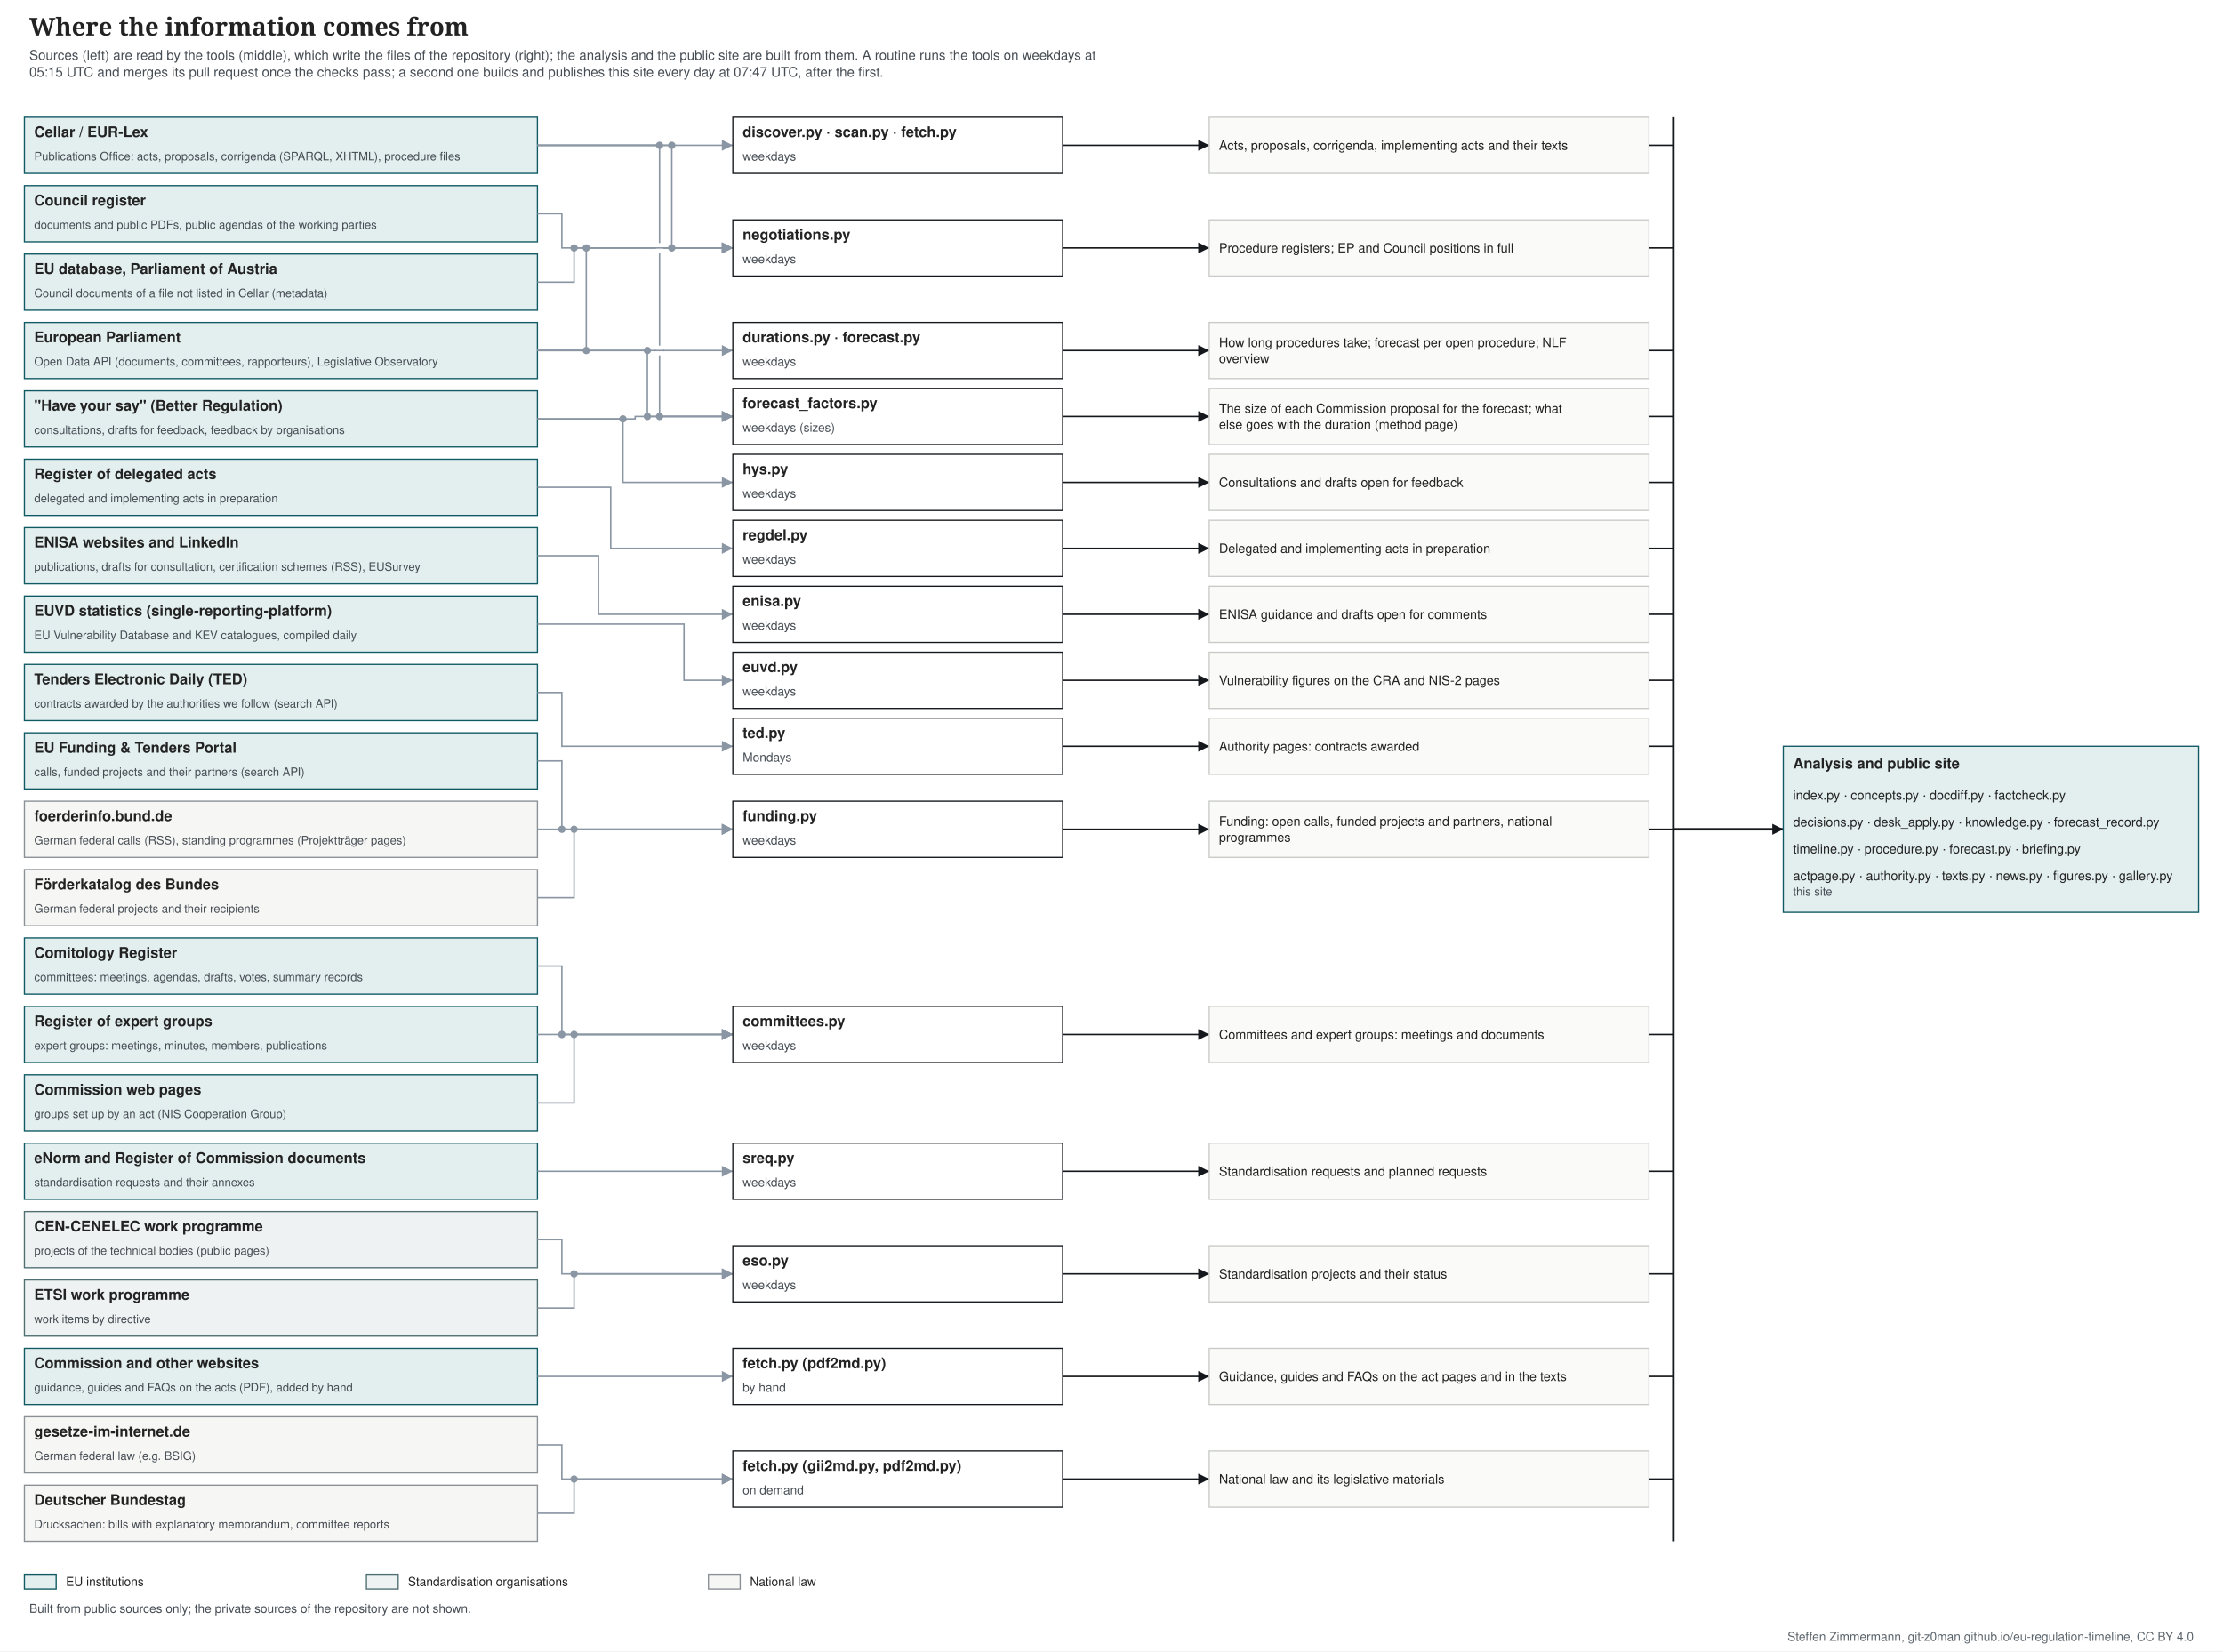
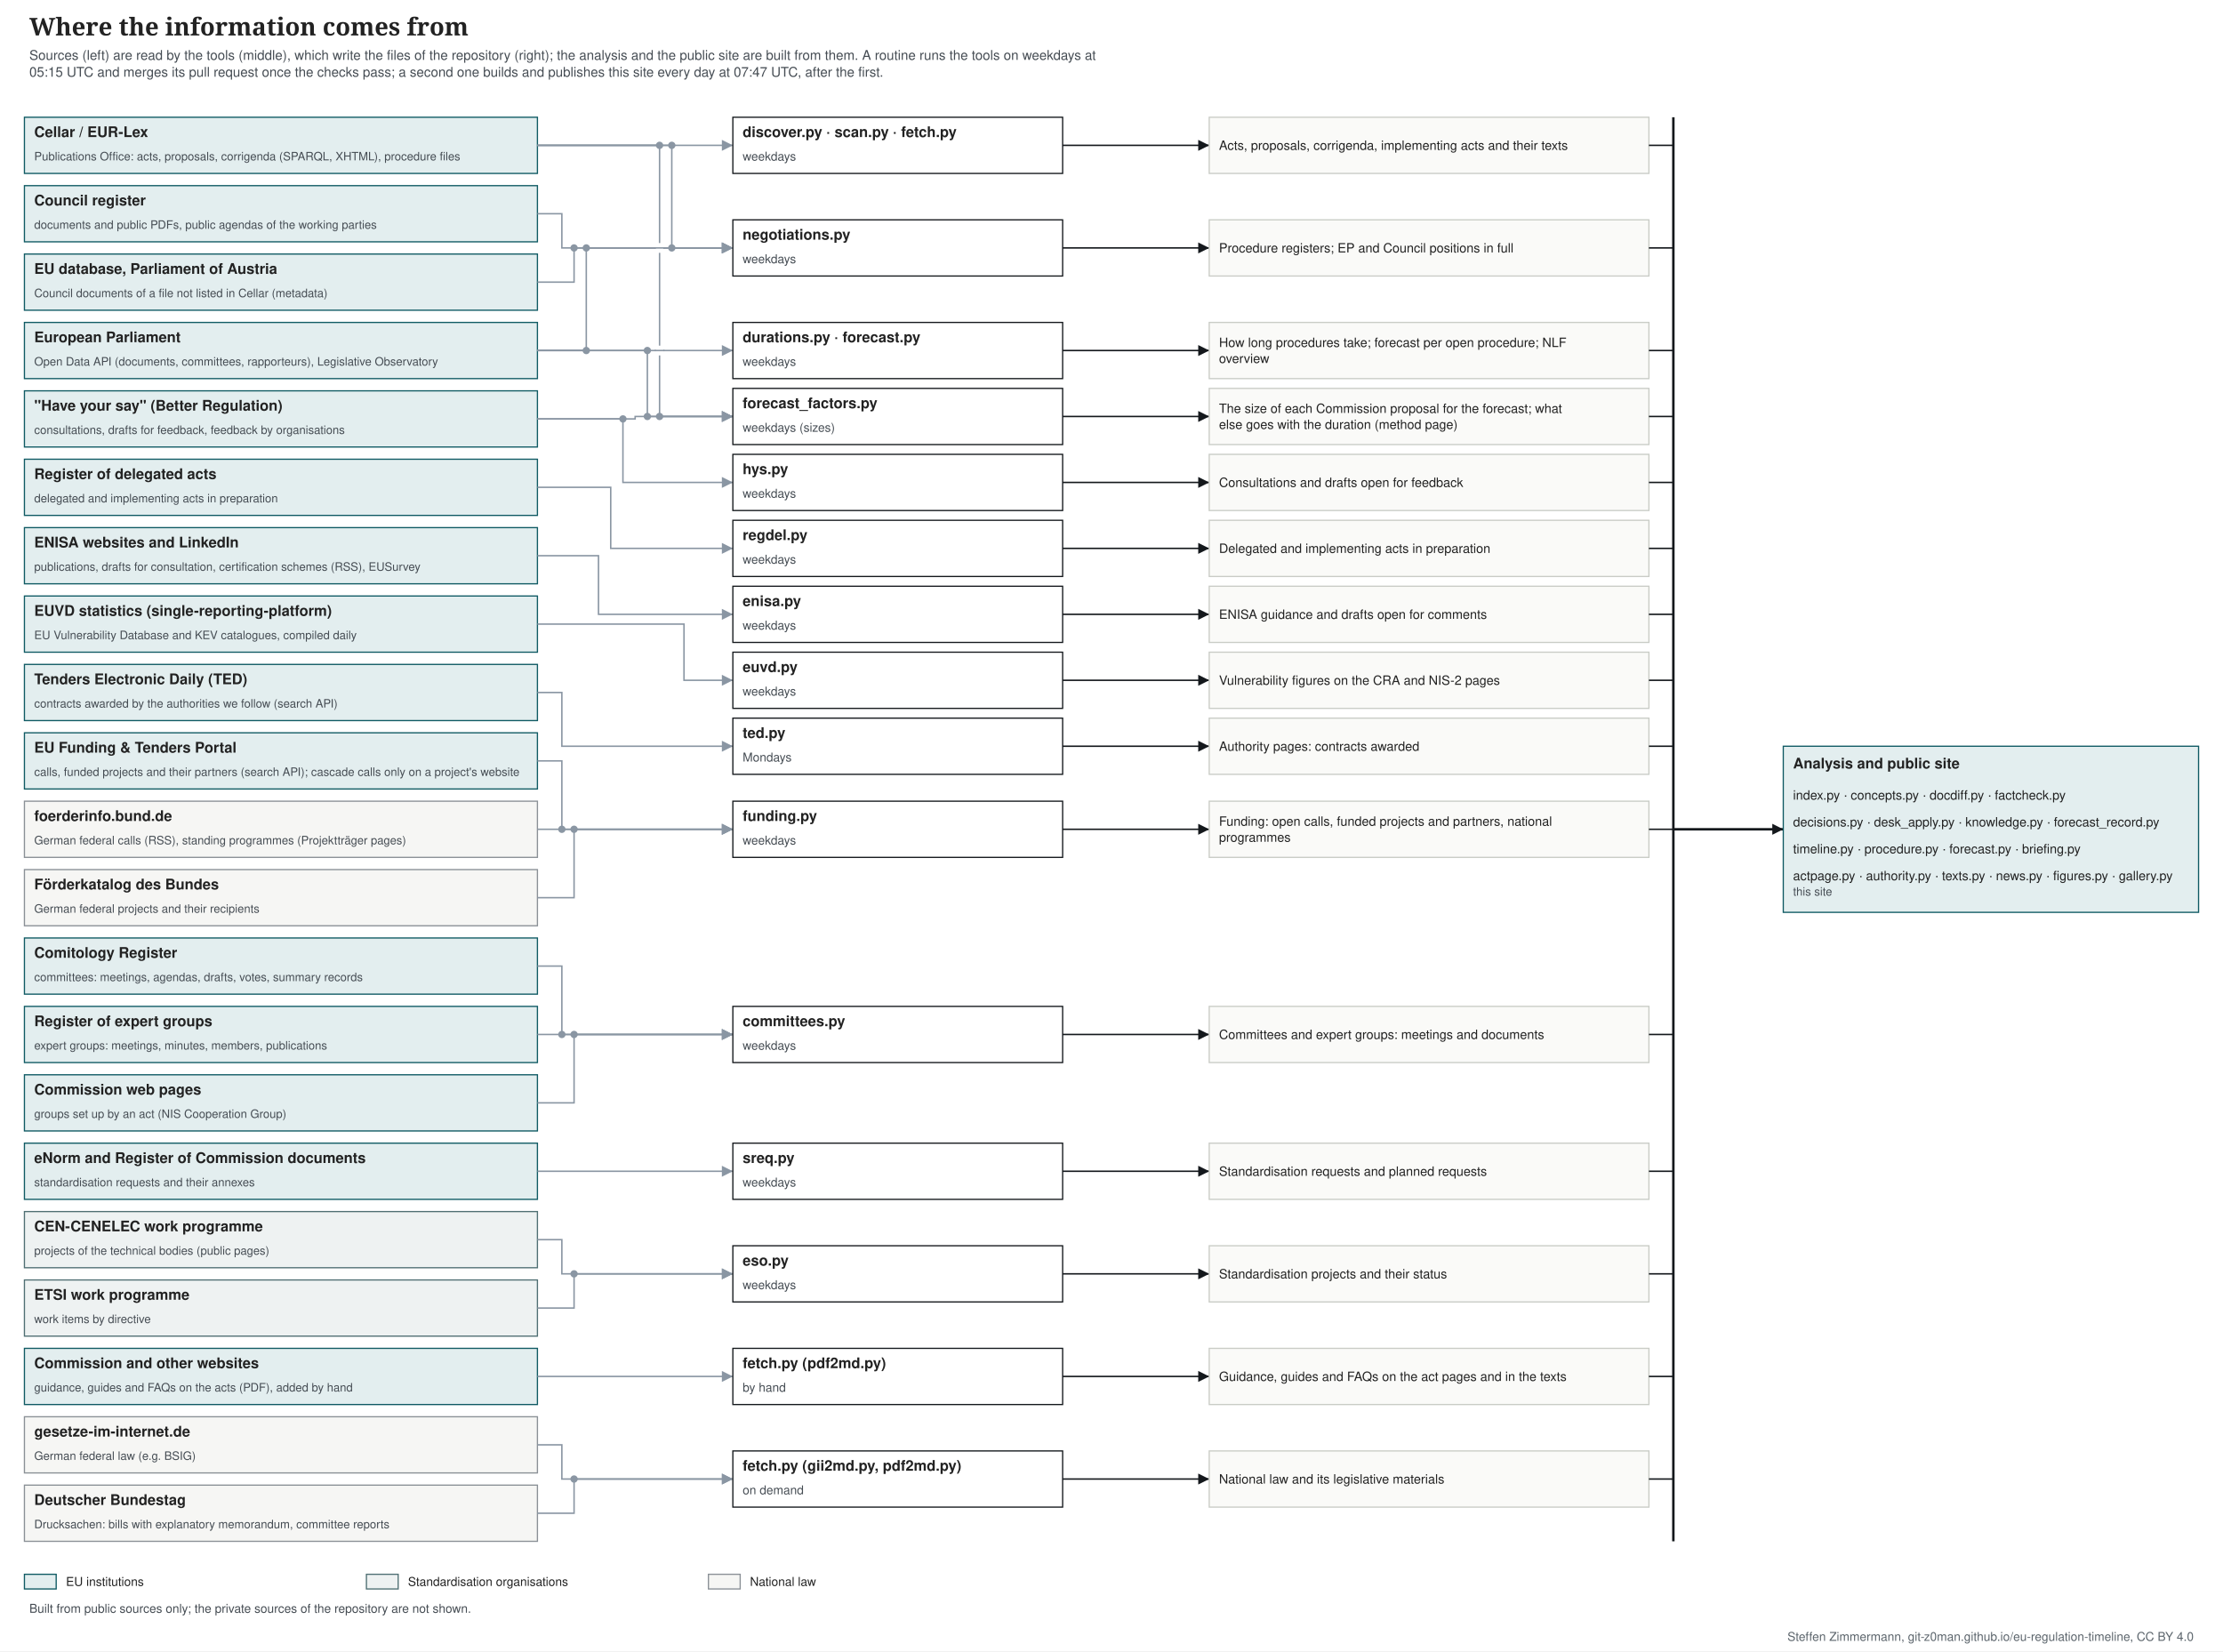
<svg xmlns="http://www.w3.org/2000/svg" width="1820" height="1352" viewBox="0 0 1820 1352" font-family="&quot;Source Sans 3&quot;, Helvetica, Arial, sans-serif">
  <rect width="1820" height="1352" fill="#ffffff" />
  <text font-size="20" fill="#222222" text-anchor="start" font-family="&quot;Source Serif 4&quot;, Georgia, serif" font-weight="600">
    <tspan x="24.0" y="29.0">Where the information comes from</tspan>
  </text>
  <text font-size="11" fill="#454c53" text-anchor="start">
    <tspan x="24.0" y="49.0">Sources (left) are read by the tools (middle), which write the files of the repository (right); the analysis and the public site are built from them. A routine runs the tools on weekdays at</tspan>
    <tspan x="24.0" y="62.8">05:15 UTC and merges its pull request once the checks pass; a second one builds and publishes this site every day at 07:47 UTC, after the first.</tspan>
  </text>
  <rect x="20.0" y="96.0" width="420.0" height="46.0" fill="#e3eeef" stroke="#0f5a63" />
  <text font-size="12" fill="#222222" text-anchor="start" font-weight="bold">
    <tspan x="28.0" y="112.2">Cellar / EUR-Lex</tspan>
  </text>
  <text font-size="9.5" fill="#454c53" text-anchor="start">
    <tspan x="28.0" y="131.3">Publications Office: acts, proposals, corrigenda (SPARQL, XHTML), procedure files</tspan>
  </text>
  <rect x="20.0" y="152.0" width="420.0" height="46.0" fill="#e3eeef" stroke="#0f5a63" />
  <text font-size="12" fill="#222222" text-anchor="start" font-weight="bold">
    <tspan x="28.0" y="168.2">Council register</tspan>
  </text>
  <text font-size="9.5" fill="#454c53" text-anchor="start">
    <tspan x="28.0" y="187.3">documents and public PDFs, public agendas of the working parties</tspan>
  </text>
  <rect x="20.0" y="208.0" width="420.0" height="46.0" fill="#e3eeef" stroke="#0f5a63" />
  <text font-size="12" fill="#222222" text-anchor="start" font-weight="bold">
    <tspan x="28.0" y="224.2">EU database, Parliament of Austria</tspan>
  </text>
  <text font-size="9.5" fill="#454c53" text-anchor="start">
    <tspan x="28.0" y="243.3">Council documents of a file not listed in Cellar (metadata)</tspan>
  </text>
  <rect x="20.0" y="264.0" width="420.0" height="46.0" fill="#e3eeef" stroke="#0f5a63" />
  <text font-size="12" fill="#222222" text-anchor="start" font-weight="bold">
    <tspan x="28.0" y="280.2">European Parliament</tspan>
  </text>
  <text font-size="9.5" fill="#454c53" text-anchor="start">
    <tspan x="28.0" y="299.3">Open Data API (documents, committees, rapporteurs), Legislative Observatory</tspan>
  </text>
  <rect x="20.0" y="320.0" width="420.0" height="46.0" fill="#e3eeef" stroke="#0f5a63" />
  <text font-size="12" fill="#222222" text-anchor="start" font-weight="bold">
    <tspan x="28.0" y="336.2">"Have your say" (Better Regulation)</tspan>
  </text>
  <text font-size="9.5" fill="#454c53" text-anchor="start">
    <tspan x="28.0" y="355.3">consultations, drafts for feedback, feedback by organisations</tspan>
  </text>
  <rect x="20.0" y="376.0" width="420.0" height="46.0" fill="#e3eeef" stroke="#0f5a63" />
  <text font-size="12" fill="#222222" text-anchor="start" font-weight="bold">
    <tspan x="28.0" y="392.2">Register of delegated acts</tspan>
  </text>
  <text font-size="9.5" fill="#454c53" text-anchor="start">
    <tspan x="28.0" y="411.3">delegated and implementing acts in preparation</tspan>
  </text>
  <rect x="20.0" y="432.0" width="420.0" height="46.0" fill="#e3eeef" stroke="#0f5a63" />
  <text font-size="12" fill="#222222" text-anchor="start" font-weight="bold">
    <tspan x="28.0" y="448.2">ENISA websites and LinkedIn</tspan>
  </text>
  <text font-size="9.5" fill="#454c53" text-anchor="start">
    <tspan x="28.0" y="467.3">publications, drafts for consultation, certification schemes (RSS), EUSurvey</tspan>
  </text>
  <rect x="20.0" y="488.0" width="420.0" height="46.0" fill="#e3eeef" stroke="#0f5a63" />
  <text font-size="12" fill="#222222" text-anchor="start" font-weight="bold">
    <tspan x="28.0" y="504.2">EUVD statistics (single-reporting-platform)</tspan>
  </text>
  <text font-size="9.5" fill="#454c53" text-anchor="start">
    <tspan x="28.0" y="523.3">EU Vulnerability Database and KEV catalogues, compiled daily</tspan>
  </text>
  <rect x="20.0" y="544.0" width="420.0" height="46.0" fill="#e3eeef" stroke="#0f5a63" />
  <text font-size="12" fill="#222222" text-anchor="start" font-weight="bold">
    <tspan x="28.0" y="560.2">Tenders Electronic Daily (TED)</tspan>
  </text>
  <text font-size="9.5" fill="#454c53" text-anchor="start">
    <tspan x="28.0" y="579.3">contracts awarded by the authorities we follow (search API)</tspan>
  </text>
  <rect x="20.0" y="600.0" width="420.0" height="46.0" fill="#e3eeef" stroke="#0f5a63" />
  <text font-size="12" fill="#222222" text-anchor="start" font-weight="bold">
    <tspan x="28.0" y="616.2">EU Funding &amp; Tenders Portal</tspan>
  </text>
  <text font-size="9.5" fill="#454c53" text-anchor="start">
-     <tspan x="28.0" y="635.3">calls, funded projects and their partners (search API)</tspan>
+     <tspan x="28.0" y="635.3">calls, funded projects and their partners (search API); cascade calls only on a project's website</tspan>
  </text>
  <rect x="20.0" y="656.0" width="420.0" height="46.0" fill="#f6f6f4" stroke="#8a9096" />
  <text font-size="12" fill="#222222" text-anchor="start" font-weight="bold">
    <tspan x="28.0" y="672.2">foerderinfo.bund.de</tspan>
  </text>
  <text font-size="9.5" fill="#454c53" text-anchor="start">
    <tspan x="28.0" y="691.3">German federal calls (RSS), standing programmes (Projektträger pages)</tspan>
  </text>
  <rect x="20.0" y="712.0" width="420.0" height="46.0" fill="#f6f6f4" stroke="#8a9096" />
  <text font-size="12" fill="#222222" text-anchor="start" font-weight="bold">
    <tspan x="28.0" y="728.2">Förderkatalog des Bundes</tspan>
  </text>
  <text font-size="9.5" fill="#454c53" text-anchor="start">
    <tspan x="28.0" y="747.3">German federal projects and their recipients</tspan>
  </text>
  <rect x="20.0" y="768.0" width="420.0" height="46.0" fill="#e3eeef" stroke="#0f5a63" />
  <text font-size="12" fill="#222222" text-anchor="start" font-weight="bold">
    <tspan x="28.0" y="784.2">Comitology Register</tspan>
  </text>
  <text font-size="9.5" fill="#454c53" text-anchor="start">
    <tspan x="28.0" y="803.3">committees: meetings, agendas, drafts, votes, summary records</tspan>
  </text>
  <rect x="20.0" y="824.0" width="420.0" height="46.0" fill="#e3eeef" stroke="#0f5a63" />
  <text font-size="12" fill="#222222" text-anchor="start" font-weight="bold">
    <tspan x="28.0" y="840.2">Register of expert groups</tspan>
  </text>
  <text font-size="9.5" fill="#454c53" text-anchor="start">
    <tspan x="28.0" y="859.3">expert groups: meetings, minutes, members, publications</tspan>
  </text>
  <rect x="20.0" y="880.0" width="420.0" height="46.0" fill="#e3eeef" stroke="#0f5a63" />
  <text font-size="12" fill="#222222" text-anchor="start" font-weight="bold">
    <tspan x="28.0" y="896.2">Commission web pages</tspan>
  </text>
  <text font-size="9.5" fill="#454c53" text-anchor="start">
    <tspan x="28.0" y="915.3">groups set up by an act (NIS Cooperation Group)</tspan>
  </text>
  <rect x="20.0" y="936.0" width="420.0" height="46.0" fill="#e3eeef" stroke="#0f5a63" />
  <text font-size="12" fill="#222222" text-anchor="start" font-weight="bold">
    <tspan x="28.0" y="952.2">eNorm and Register of Commission documents</tspan>
  </text>
  <text font-size="9.5" fill="#454c53" text-anchor="start">
    <tspan x="28.0" y="971.3">standardisation requests and their annexes</tspan>
  </text>
  <rect x="20.0" y="992.0" width="420.0" height="46.0" fill="#eef2f2" stroke="#4f6f73" />
  <text font-size="12" fill="#222222" text-anchor="start" font-weight="bold">
    <tspan x="28.0" y="1008.2">CEN-CENELEC work programme</tspan>
  </text>
  <text font-size="9.5" fill="#454c53" text-anchor="start">
    <tspan x="28.0" y="1027.3">projects of the technical bodies (public pages)</tspan>
  </text>
  <rect x="20.0" y="1048.0" width="420.0" height="46.0" fill="#eef2f2" stroke="#4f6f73" />
  <text font-size="12" fill="#222222" text-anchor="start" font-weight="bold">
    <tspan x="28.0" y="1064.2">ETSI work programme</tspan>
  </text>
  <text font-size="9.5" fill="#454c53" text-anchor="start">
    <tspan x="28.0" y="1083.3">work items by directive</tspan>
  </text>
  <rect x="20.0" y="1104.0" width="420.0" height="46.0" fill="#e3eeef" stroke="#0f5a63" />
  <text font-size="12" fill="#222222" text-anchor="start" font-weight="bold">
    <tspan x="28.0" y="1120.2">Commission and other websites</tspan>
  </text>
  <text font-size="9.5" fill="#454c53" text-anchor="start">
    <tspan x="28.0" y="1139.3">guidance, guides and FAQs on the acts (PDF), added by hand</tspan>
  </text>
  <rect x="20.0" y="1160.0" width="420.0" height="46.0" fill="#f6f6f4" stroke="#8a9096" />
  <text font-size="12" fill="#222222" text-anchor="start" font-weight="bold">
    <tspan x="28.0" y="1176.2">gesetze-im-internet.de</tspan>
  </text>
  <text font-size="9.5" fill="#454c53" text-anchor="start">
    <tspan x="28.0" y="1195.3">German federal law (e.g. BSIG)</tspan>
  </text>
  <rect x="20.0" y="1216.0" width="420.0" height="46.0" fill="#f6f6f4" stroke="#8a9096" />
  <text font-size="12" fill="#222222" text-anchor="start" font-weight="bold">
    <tspan x="28.0" y="1232.2">Deutscher Bundestag</tspan>
  </text>
  <text font-size="9.5" fill="#454c53" text-anchor="start">
    <tspan x="28.0" y="1251.3">Drucksachen: bills with explanatory memorandum, committee reports</tspan>
  </text>
  <polyline points="440.0,119.0 600.0,119.0" fill="none" stroke="#8a96a3" stroke-width="1.2" />
  <polygon points="600.0,119.0 591.0,123.5 591.0,114.5" fill="#8a96a3" />
  <polyline points="440.0,287.0 480.0,287.0 480.0,203.0 600.0,203.0" fill="none" stroke="#8a96a3" stroke-width="1.2" />
  <polygon points="600.0,203.0 591.0,207.5 591.0,198.5" fill="#8a96a3" />
  <polyline points="440.0,175.0 460.0,175.0 460.0,203.0 600.0,203.0" fill="none" stroke="#8a96a3" stroke-width="1.2" />
  <polygon points="600.0,203.0 591.0,207.5 591.0,198.5" fill="#8a96a3" />
  <polyline points="440.0,231.0 470.0,231.0 470.0,203.0 600.0,203.0" fill="none" stroke="#8a96a3" stroke-width="1.2" />
  <polygon points="600.0,203.0 591.0,207.5 591.0,198.5" fill="#8a96a3" />
  <polyline points="440.0,119.0 550.0,119.0 550.0,203.0 600.0,203.0" fill="none" stroke="#8a96a3" stroke-width="1.2" />
  <polygon points="600.0,203.0 591.0,207.5 591.0,198.5" fill="#8a96a3" />
  <polyline points="440.0,287.0 600.0,287.0" fill="none" stroke="#8a96a3" stroke-width="1.2" />
  <polygon points="600.0,287.0 591.0,291.5 591.0,282.5" fill="#8a96a3" />
  <polyline points="440.0,287.0 530.0,287.0 530.0,341.0 600.0,341.0" fill="none" stroke="#8a96a3" stroke-width="1.2" />
  <polygon points="600.0,341.0 591.0,345.5 591.0,336.5" fill="#8a96a3" />
  <polyline points="440.0,119.0 540.0,119.0 540.0,341.0 600.0,341.0" fill="none" stroke="#8a96a3" stroke-width="1.2" />
  <polygon points="600.0,341.0 591.0,345.5 591.0,336.5" fill="#8a96a3" />
  <polyline points="440.0,343.0 520.0,343.0 520.0,341.0 600.0,341.0" fill="none" stroke="#8a96a3" stroke-width="1.2" />
  <polygon points="600.0,341.0 591.0,345.5 591.0,336.5" fill="#8a96a3" />
  <polyline points="440.0,343.0 510.0,343.0 510.0,395.0 600.0,395.0" fill="none" stroke="#8a96a3" stroke-width="1.2" />
  <polygon points="600.0,395.0 591.0,399.5 591.0,390.5" fill="#8a96a3" />
  <polyline points="440.0,399.0 500.0,399.0 500.0,449.0 600.0,449.0" fill="none" stroke="#8a96a3" stroke-width="1.2" />
  <polygon points="600.0,449.0 591.0,453.5 591.0,444.5" fill="#8a96a3" />
  <polyline points="440.0,455.0 490.0,455.0 490.0,503.0 600.0,503.0" fill="none" stroke="#8a96a3" stroke-width="1.2" />
  <polygon points="600.0,503.0 591.0,507.5 591.0,498.5" fill="#8a96a3" />
  <polyline points="440.0,511.0 560.0,511.0 560.0,557.0 600.0,557.0" fill="none" stroke="#8a96a3" stroke-width="1.2" />
  <polygon points="600.0,557.0 591.0,561.5 591.0,552.5" fill="#8a96a3" />
  <polyline points="440.0,567.0 460.0,567.0 460.0,611.0 600.0,611.0" fill="none" stroke="#8a96a3" stroke-width="1.2" />
  <polygon points="600.0,611.0 591.0,615.5 591.0,606.5" fill="#8a96a3" />
  <polyline points="440.0,623.0 460.0,623.0 460.0,679.0 600.0,679.0" fill="none" stroke="#8a96a3" stroke-width="1.2" />
  <polygon points="600.0,679.0 591.0,683.5 591.0,674.5" fill="#8a96a3" />
  <polyline points="440.0,679.0 600.0,679.0" fill="none" stroke="#8a96a3" stroke-width="1.2" />
  <polygon points="600.0,679.0 591.0,683.5 591.0,674.5" fill="#8a96a3" />
  <polyline points="440.0,735.0 470.0,735.0 470.0,679.0 600.0,679.0" fill="none" stroke="#8a96a3" stroke-width="1.2" />
  <polygon points="600.0,679.0 591.0,683.5 591.0,674.5" fill="#8a96a3" />
  <polyline points="440.0,791.0 460.0,791.0 460.0,847.0 600.0,847.0" fill="none" stroke="#8a96a3" stroke-width="1.2" />
  <polygon points="600.0,847.0 591.0,851.5 591.0,842.5" fill="#8a96a3" />
  <polyline points="440.0,847.0 600.0,847.0" fill="none" stroke="#8a96a3" stroke-width="1.2" />
  <polygon points="600.0,847.0 591.0,851.5 591.0,842.5" fill="#8a96a3" />
  <polyline points="440.0,903.0 470.0,903.0 470.0,847.0 600.0,847.0" fill="none" stroke="#8a96a3" stroke-width="1.2" />
  <polygon points="600.0,847.0 591.0,851.5 591.0,842.5" fill="#8a96a3" />
  <polyline points="440.0,959.0 600.0,959.0" fill="none" stroke="#8a96a3" stroke-width="1.2" />
  <polygon points="600.0,959.0 591.0,963.5 591.0,954.5" fill="#8a96a3" />
  <polyline points="440.0,1015.0 460.0,1015.0 460.0,1043.0 600.0,1043.0" fill="none" stroke="#8a96a3" stroke-width="1.2" />
  <polygon points="600.0,1043.0 591.0,1047.5 591.0,1038.5" fill="#8a96a3" />
  <polyline points="440.0,1071.0 470.0,1071.0 470.0,1043.0 600.0,1043.0" fill="none" stroke="#8a96a3" stroke-width="1.2" />
  <polygon points="600.0,1043.0 591.0,1047.5 591.0,1038.5" fill="#8a96a3" />
  <polyline points="440.0,1127.0 600.0,1127.0" fill="none" stroke="#8a96a3" stroke-width="1.2" />
  <polygon points="600.0,1127.0 591.0,1131.5 591.0,1122.5" fill="#8a96a3" />
  <polyline points="440.0,1183.0 460.0,1183.0 460.0,1211.0 600.0,1211.0" fill="none" stroke="#8a96a3" stroke-width="1.2" />
  <polygon points="600.0,1211.0 591.0,1215.5 591.0,1206.5" fill="#8a96a3" />
  <polyline points="440.0,1239.0 470.0,1239.0 470.0,1211.0 600.0,1211.0" fill="none" stroke="#8a96a3" stroke-width="1.2" />
  <polygon points="600.0,1211.0 591.0,1215.5 591.0,1206.5" fill="#8a96a3" />
  <rect x="600.0" y="96.0" width="270.0" height="46.0" fill="#ffffff" stroke="#14181c" />
  <text font-size="12" fill="#222222" text-anchor="start" font-weight="bold">
    <tspan x="608.0" y="112.2">discover.py · scan.py · fetch.py</tspan>
  </text>
  <text font-size="10" fill="#454c53" text-anchor="start">
    <tspan x="608.0" y="131.5">weekdays</tspan>
  </text>
  <polyline points="870.0,119.0 990.0,119.0" fill="none" stroke="#14181c" stroke-width="1.2" />
  <polygon points="990.0,119.0 981.0,123.5 981.0,114.5" fill="#14181c" />
  <rect x="990.0" y="96.0" width="360.0" height="46.0" fill="#fafaf8" stroke="#c9ccc6" />
  <text font-size="10.5" fill="#222222" text-anchor="start">
    <tspan x="998.0" y="122.7">Acts, proposals, corrigenda, implementing acts and their texts</tspan>
  </text>
  <line x1="1350.0" y1="119.0" x2="1370.0" y2="119.0" stroke="#14181c" stroke-width="1.2" />
  <rect x="600.0" y="180.0" width="270.0" height="46.0" fill="#ffffff" stroke="#14181c" />
  <text font-size="12" fill="#222222" text-anchor="start" font-weight="bold">
    <tspan x="608.0" y="196.2">negotiations.py</tspan>
  </text>
  <text font-size="10" fill="#454c53" text-anchor="start">
    <tspan x="608.0" y="215.5">weekdays</tspan>
  </text>
  <polyline points="870.0,203.0 990.0,203.0" fill="none" stroke="#14181c" stroke-width="1.2" />
  <polygon points="990.0,203.0 981.0,207.5 981.0,198.5" fill="#14181c" />
  <rect x="990.0" y="180.0" width="360.0" height="46.0" fill="#fafaf8" stroke="#c9ccc6" />
  <text font-size="10.5" fill="#222222" text-anchor="start">
    <tspan x="998.0" y="206.7">Procedure registers; EP and Council positions in full</tspan>
  </text>
  <line x1="1350.0" y1="203.0" x2="1370.0" y2="203.0" stroke="#14181c" stroke-width="1.2" />
  <rect x="600.0" y="264.0" width="270.0" height="46.0" fill="#ffffff" stroke="#14181c" />
  <text font-size="12" fill="#222222" text-anchor="start" font-weight="bold">
    <tspan x="608.0" y="280.2">durations.py · forecast.py</tspan>
  </text>
  <text font-size="10" fill="#454c53" text-anchor="start">
    <tspan x="608.0" y="299.5">weekdays</tspan>
  </text>
  <polyline points="870.0,287.0 990.0,287.0" fill="none" stroke="#14181c" stroke-width="1.2" />
  <polygon points="990.0,287.0 981.0,291.5 981.0,282.5" fill="#14181c" />
  <rect x="990.0" y="264.0" width="360.0" height="46.0" fill="#fafaf8" stroke="#c9ccc6" />
  <text font-size="10.5" fill="#222222" text-anchor="start">
    <tspan x="998.0" y="284.1">How long procedures take; forecast per open procedure; NLF</tspan>
    <tspan x="998.0" y="297.2">overview</tspan>
  </text>
  <line x1="1350.0" y1="287.0" x2="1370.0" y2="287.0" stroke="#14181c" stroke-width="1.2" />
  <rect x="600.0" y="318.0" width="270.0" height="46.0" fill="#ffffff" stroke="#14181c" />
  <text font-size="12" fill="#222222" text-anchor="start" font-weight="bold">
    <tspan x="608.0" y="334.2">forecast_factors.py</tspan>
  </text>
  <text font-size="10" fill="#454c53" text-anchor="start">
    <tspan x="608.0" y="353.5">weekdays (sizes)</tspan>
  </text>
  <polyline points="870.0,341.0 990.0,341.0" fill="none" stroke="#14181c" stroke-width="1.2" />
  <polygon points="990.0,341.0 981.0,345.5 981.0,336.5" fill="#14181c" />
  <rect x="990.0" y="318.0" width="360.0" height="46.0" fill="#fafaf8" stroke="#c9ccc6" />
  <text font-size="10.5" fill="#222222" text-anchor="start">
    <tspan x="998.0" y="338.1">The size of each Commission proposal for the forecast; what</tspan>
    <tspan x="998.0" y="351.2">else goes with the duration (method page)</tspan>
  </text>
  <line x1="1350.0" y1="341.0" x2="1370.0" y2="341.0" stroke="#14181c" stroke-width="1.2" />
  <rect x="600.0" y="372.0" width="270.0" height="46.0" fill="#ffffff" stroke="#14181c" />
  <text font-size="12" fill="#222222" text-anchor="start" font-weight="bold">
    <tspan x="608.0" y="388.2">hys.py</tspan>
  </text>
  <text font-size="10" fill="#454c53" text-anchor="start">
    <tspan x="608.0" y="407.5">weekdays</tspan>
  </text>
  <polyline points="870.0,395.0 990.0,395.0" fill="none" stroke="#14181c" stroke-width="1.2" />
  <polygon points="990.0,395.0 981.0,399.5 981.0,390.5" fill="#14181c" />
  <rect x="990.0" y="372.0" width="360.0" height="46.0" fill="#fafaf8" stroke="#c9ccc6" />
  <text font-size="10.5" fill="#222222" text-anchor="start">
    <tspan x="998.0" y="398.7">Consultations and drafts open for feedback</tspan>
  </text>
  <line x1="1350.0" y1="395.0" x2="1370.0" y2="395.0" stroke="#14181c" stroke-width="1.2" />
  <rect x="600.0" y="426.0" width="270.0" height="46.0" fill="#ffffff" stroke="#14181c" />
  <text font-size="12" fill="#222222" text-anchor="start" font-weight="bold">
    <tspan x="608.0" y="442.2">regdel.py</tspan>
  </text>
  <text font-size="10" fill="#454c53" text-anchor="start">
    <tspan x="608.0" y="461.5">weekdays</tspan>
  </text>
  <polyline points="870.0,449.0 990.0,449.0" fill="none" stroke="#14181c" stroke-width="1.2" />
  <polygon points="990.0,449.0 981.0,453.5 981.0,444.5" fill="#14181c" />
  <rect x="990.0" y="426.0" width="360.0" height="46.0" fill="#fafaf8" stroke="#c9ccc6" />
  <text font-size="10.5" fill="#222222" text-anchor="start">
    <tspan x="998.0" y="452.7">Delegated and implementing acts in preparation</tspan>
  </text>
  <line x1="1350.0" y1="449.0" x2="1370.0" y2="449.0" stroke="#14181c" stroke-width="1.2" />
  <rect x="600.0" y="480.0" width="270.0" height="46.0" fill="#ffffff" stroke="#14181c" />
  <text font-size="12" fill="#222222" text-anchor="start" font-weight="bold">
    <tspan x="608.0" y="496.2">enisa.py</tspan>
  </text>
  <text font-size="10" fill="#454c53" text-anchor="start">
    <tspan x="608.0" y="515.5">weekdays</tspan>
  </text>
  <polyline points="870.0,503.0 990.0,503.0" fill="none" stroke="#14181c" stroke-width="1.2" />
  <polygon points="990.0,503.0 981.0,507.5 981.0,498.5" fill="#14181c" />
  <rect x="990.0" y="480.0" width="360.0" height="46.0" fill="#fafaf8" stroke="#c9ccc6" />
  <text font-size="10.5" fill="#222222" text-anchor="start">
    <tspan x="998.0" y="506.7">ENISA guidance and drafts open for comments</tspan>
  </text>
  <line x1="1350.0" y1="503.0" x2="1370.0" y2="503.0" stroke="#14181c" stroke-width="1.2" />
  <rect x="600.0" y="534.0" width="270.0" height="46.0" fill="#ffffff" stroke="#14181c" />
  <text font-size="12" fill="#222222" text-anchor="start" font-weight="bold">
    <tspan x="608.0" y="550.2">euvd.py</tspan>
  </text>
  <text font-size="10" fill="#454c53" text-anchor="start">
    <tspan x="608.0" y="569.5">weekdays</tspan>
  </text>
  <polyline points="870.0,557.0 990.0,557.0" fill="none" stroke="#14181c" stroke-width="1.2" />
  <polygon points="990.0,557.0 981.0,561.5 981.0,552.5" fill="#14181c" />
  <rect x="990.0" y="534.0" width="360.0" height="46.0" fill="#fafaf8" stroke="#c9ccc6" />
  <text font-size="10.5" fill="#222222" text-anchor="start">
    <tspan x="998.0" y="560.7">Vulnerability figures on the CRA and NIS-2 pages</tspan>
  </text>
  <line x1="1350.0" y1="557.0" x2="1370.0" y2="557.0" stroke="#14181c" stroke-width="1.2" />
  <rect x="600.0" y="588.0" width="270.0" height="46.0" fill="#ffffff" stroke="#14181c" />
  <text font-size="12" fill="#222222" text-anchor="start" font-weight="bold">
    <tspan x="608.0" y="604.2">ted.py</tspan>
  </text>
  <text font-size="10" fill="#454c53" text-anchor="start">
    <tspan x="608.0" y="623.5">Mondays</tspan>
  </text>
  <polyline points="870.0,611.0 990.0,611.0" fill="none" stroke="#14181c" stroke-width="1.2" />
  <polygon points="990.0,611.0 981.0,615.5 981.0,606.5" fill="#14181c" />
  <rect x="990.0" y="588.0" width="360.0" height="46.0" fill="#fafaf8" stroke="#c9ccc6" />
  <text font-size="10.5" fill="#222222" text-anchor="start">
    <tspan x="998.0" y="614.7">Authority pages: contracts awarded</tspan>
  </text>
  <line x1="1350.0" y1="611.0" x2="1370.0" y2="611.0" stroke="#14181c" stroke-width="1.2" />
  <rect x="600.0" y="656.0" width="270.0" height="46.0" fill="#ffffff" stroke="#14181c" />
  <text font-size="12" fill="#222222" text-anchor="start" font-weight="bold">
    <tspan x="608.0" y="672.2">funding.py</tspan>
  </text>
  <text font-size="10" fill="#454c53" text-anchor="start">
    <tspan x="608.0" y="691.5">weekdays</tspan>
  </text>
  <polyline points="870.0,679.0 990.0,679.0" fill="none" stroke="#14181c" stroke-width="1.2" />
  <polygon points="990.0,679.0 981.0,683.5 981.0,674.5" fill="#14181c" />
  <rect x="990.0" y="656.0" width="360.0" height="46.0" fill="#fafaf8" stroke="#c9ccc6" />
  <text font-size="10.5" fill="#222222" text-anchor="start">
    <tspan x="998.0" y="676.1">Funding: open calls, funded projects and partners, national</tspan>
    <tspan x="998.0" y="689.2">programmes</tspan>
  </text>
  <line x1="1350.0" y1="679.0" x2="1370.0" y2="679.0" stroke="#14181c" stroke-width="1.2" />
  <rect x="600.0" y="824.0" width="270.0" height="46.0" fill="#ffffff" stroke="#14181c" />
  <text font-size="12" fill="#222222" text-anchor="start" font-weight="bold">
    <tspan x="608.0" y="840.2">committees.py</tspan>
  </text>
  <text font-size="10" fill="#454c53" text-anchor="start">
    <tspan x="608.0" y="859.5">weekdays</tspan>
  </text>
  <polyline points="870.0,847.0 990.0,847.0" fill="none" stroke="#14181c" stroke-width="1.2" />
  <polygon points="990.0,847.0 981.0,851.5 981.0,842.5" fill="#14181c" />
  <rect x="990.0" y="824.0" width="360.0" height="46.0" fill="#fafaf8" stroke="#c9ccc6" />
  <text font-size="10.5" fill="#222222" text-anchor="start">
    <tspan x="998.0" y="850.7">Committees and expert groups: meetings and documents</tspan>
  </text>
  <line x1="1350.0" y1="847.0" x2="1370.0" y2="847.0" stroke="#14181c" stroke-width="1.2" />
  <rect x="600.0" y="936.0" width="270.0" height="46.0" fill="#ffffff" stroke="#14181c" />
  <text font-size="12" fill="#222222" text-anchor="start" font-weight="bold">
    <tspan x="608.0" y="952.2">sreq.py</tspan>
  </text>
  <text font-size="10" fill="#454c53" text-anchor="start">
    <tspan x="608.0" y="971.5">weekdays</tspan>
  </text>
  <polyline points="870.0,959.0 990.0,959.0" fill="none" stroke="#14181c" stroke-width="1.2" />
  <polygon points="990.0,959.0 981.0,963.5 981.0,954.5" fill="#14181c" />
  <rect x="990.0" y="936.0" width="360.0" height="46.0" fill="#fafaf8" stroke="#c9ccc6" />
  <text font-size="10.5" fill="#222222" text-anchor="start">
    <tspan x="998.0" y="962.7">Standardisation requests and planned requests</tspan>
  </text>
  <line x1="1350.0" y1="959.0" x2="1370.0" y2="959.0" stroke="#14181c" stroke-width="1.2" />
  <rect x="600.0" y="1020.0" width="270.0" height="46.0" fill="#ffffff" stroke="#14181c" />
  <text font-size="12" fill="#222222" text-anchor="start" font-weight="bold">
    <tspan x="608.0" y="1036.2">eso.py</tspan>
  </text>
  <text font-size="10" fill="#454c53" text-anchor="start">
    <tspan x="608.0" y="1055.5">weekdays</tspan>
  </text>
  <polyline points="870.0,1043.0 990.0,1043.0" fill="none" stroke="#14181c" stroke-width="1.2" />
  <polygon points="990.0,1043.0 981.0,1047.5 981.0,1038.5" fill="#14181c" />
  <rect x="990.0" y="1020.0" width="360.0" height="46.0" fill="#fafaf8" stroke="#c9ccc6" />
  <text font-size="10.5" fill="#222222" text-anchor="start">
    <tspan x="998.0" y="1046.7">Standardisation projects and their status</tspan>
  </text>
  <line x1="1350.0" y1="1043.0" x2="1370.0" y2="1043.0" stroke="#14181c" stroke-width="1.2" />
  <rect x="600.0" y="1104.0" width="270.0" height="46.0" fill="#ffffff" stroke="#14181c" />
  <text font-size="12" fill="#222222" text-anchor="start" font-weight="bold">
    <tspan x="608.0" y="1120.2">fetch.py (pdf2md.py)</tspan>
  </text>
  <text font-size="10" fill="#454c53" text-anchor="start">
    <tspan x="608.0" y="1139.5">by hand</tspan>
  </text>
  <polyline points="870.0,1127.0 990.0,1127.0" fill="none" stroke="#14181c" stroke-width="1.2" />
  <polygon points="990.0,1127.0 981.0,1131.5 981.0,1122.5" fill="#14181c" />
  <rect x="990.0" y="1104.0" width="360.0" height="46.0" fill="#fafaf8" stroke="#c9ccc6" />
  <text font-size="10.5" fill="#222222" text-anchor="start">
    <tspan x="998.0" y="1130.7">Guidance, guides and FAQs on the act pages and in the texts</tspan>
  </text>
  <line x1="1350.0" y1="1127.0" x2="1370.0" y2="1127.0" stroke="#14181c" stroke-width="1.2" />
  <rect x="600.0" y="1188.0" width="270.0" height="46.0" fill="#ffffff" stroke="#14181c" />
  <text font-size="12" fill="#222222" text-anchor="start" font-weight="bold">
    <tspan x="608.0" y="1204.2">fetch.py (gii2md.py, pdf2md.py)</tspan>
  </text>
  <text font-size="10" fill="#454c53" text-anchor="start">
    <tspan x="608.0" y="1223.5">on demand</tspan>
  </text>
  <polyline points="870.0,1211.0 990.0,1211.0" fill="none" stroke="#14181c" stroke-width="1.2" />
  <polygon points="990.0,1211.0 981.0,1215.5 981.0,1206.5" fill="#14181c" />
  <rect x="990.0" y="1188.0" width="360.0" height="46.0" fill="#fafaf8" stroke="#c9ccc6" />
  <text font-size="10.5" fill="#222222" text-anchor="start">
    <tspan x="998.0" y="1214.7">National law and its legislative materials</tspan>
  </text>
  <line x1="1350.0" y1="1211.0" x2="1370.0" y2="1211.0" stroke="#14181c" stroke-width="1.2" />
  <rect x="537.0" y="199.0" width="6.0" height="8.0" fill="#ffffff" stroke="none" />
  <line x1="536.0" y1="203.0" x2="544.0" y2="203.0" stroke="#8a96a3" stroke-width="1.2" />
  <rect x="537.0" y="283.0" width="6.0" height="8.0" fill="#ffffff" stroke="none" />
  <line x1="536.0" y1="287.0" x2="544.0" y2="287.0" stroke="#8a96a3" stroke-width="1.2" />
  <rect x="457.0" y="676.0" width="6.0" height="6.0" fill="#8a96a3" stroke="none" rx="3.0" />
  <rect x="457.0" y="844.0" width="6.0" height="6.0" fill="#8a96a3" stroke="none" rx="3.0" />
  <rect x="467.0" y="200.0" width="6.0" height="6.0" fill="#8a96a3" stroke="none" rx="3.0" />
  <rect x="467.0" y="676.0" width="6.0" height="6.0" fill="#8a96a3" stroke="none" rx="3.0" />
  <rect x="467.0" y="844.0" width="6.0" height="6.0" fill="#8a96a3" stroke="none" rx="3.0" />
  <rect x="467.0" y="1040.0" width="6.0" height="6.0" fill="#8a96a3" stroke="none" rx="3.0" />
  <rect x="467.0" y="1208.0" width="6.0" height="6.0" fill="#8a96a3" stroke="none" rx="3.0" />
  <rect x="477.0" y="200.0" width="6.0" height="6.0" fill="#8a96a3" stroke="none" rx="3.0" />
  <rect x="477.0" y="284.0" width="6.0" height="6.0" fill="#8a96a3" stroke="none" rx="3.0" />
  <rect x="507.0" y="340.0" width="6.0" height="6.0" fill="#8a96a3" stroke="none" rx="3.0" />
  <rect x="527.0" y="284.0" width="6.0" height="6.0" fill="#8a96a3" stroke="none" rx="3.0" />
  <rect x="527.0" y="338.0" width="6.0" height="6.0" fill="#8a96a3" stroke="none" rx="3.0" />
  <rect x="537.0" y="116.0" width="6.0" height="6.0" fill="#8a96a3" stroke="none" rx="3.0" />
  <rect x="537.0" y="338.0" width="6.0" height="6.0" fill="#8a96a3" stroke="none" rx="3.0" />
  <rect x="547.0" y="116.0" width="6.0" height="6.0" fill="#8a96a3" stroke="none" rx="3.0" />
  <rect x="547.0" y="200.0" width="6.0" height="6.0" fill="#8a96a3" stroke="none" rx="3.0" />
  <line x1="1370.0" y1="96.0" x2="1370.0" y2="1262.0" stroke="#14181c" stroke-width="2" />
  <polyline points="1370.0,679.0 1460.0,679.0" fill="none" stroke="#14181c" stroke-width="2" />
  <polygon points="1460.0,679.0 1451.0,683.5 1451.0,674.5" fill="#14181c" />
  <rect x="1460.0" y="611.0" width="340.0" height="136.0" fill="#e3eeef" stroke="#0f5a63" />
  <text font-size="12" fill="#222222" text-anchor="start" font-weight="bold">
    <tspan x="1468.0" y="629.2">Analysis and public site</tspan>
  </text>
  <text font-size="10.5" fill="#222222" text-anchor="start">
    <tspan x="1468.0" y="654.7">index.py · concepts.py · docdiff.py · factcheck.py</tspan>
  </text>
  <text font-size="10.5" fill="#222222" text-anchor="start">
    <tspan x="1468.0" y="676.7">decisions.py · desk_apply.py · knowledge.py · forecast_record.py</tspan>
  </text>
  <text font-size="10.5" fill="#222222" text-anchor="start">
    <tspan x="1468.0" y="698.7">timeline.py · procedure.py · forecast.py · briefing.py</tspan>
  </text>
  <text font-size="10.5" fill="#222222" text-anchor="start">
    <tspan x="1468.0" y="720.7">actpage.py · authority.py · texts.py · news.py · figures.py · gallery.py</tspan>
  </text>
  <text font-size="9.5" fill="#454c53" text-anchor="start">
    <tspan x="1468.0" y="733.3">this site</tspan>
  </text>
  <rect x="20.0" y="1289.0" width="26.0" height="12.0" fill="#e3eeef" stroke="#0f5a63" />
  <text font-size="10" fill="#222222" text-anchor="start">
    <tspan x="54.0" y="1298.5">EU institutions</tspan>
  </text>
  <rect x="300.0" y="1289.0" width="26.0" height="12.0" fill="#eef2f2" stroke="#4f6f73" />
  <text font-size="10" fill="#222222" text-anchor="start">
    <tspan x="334.0" y="1298.5">Standardisation organisations</tspan>
  </text>
  <rect x="580.0" y="1289.0" width="26.0" height="12.0" fill="#f6f6f4" stroke="#8a9096" />
  <text font-size="10" fill="#222222" text-anchor="start">
    <tspan x="614.0" y="1298.5">National law</tspan>
  </text>
  <text font-size="10" fill="#454c53" text-anchor="start">
    <tspan x="24.0" y="1320.5">Built from public sources only; the private sources of the repository are not shown.</tspan>
  </text>
  <text font-size="10" fill="#5b646b" text-anchor="end">
    <tspan x="1796.0" y="1343.5">Steffen Zimmermann, git-z0man.github.io/eu-regulation-timeline, CC BY 4.0</tspan>
  </text>
</svg>
